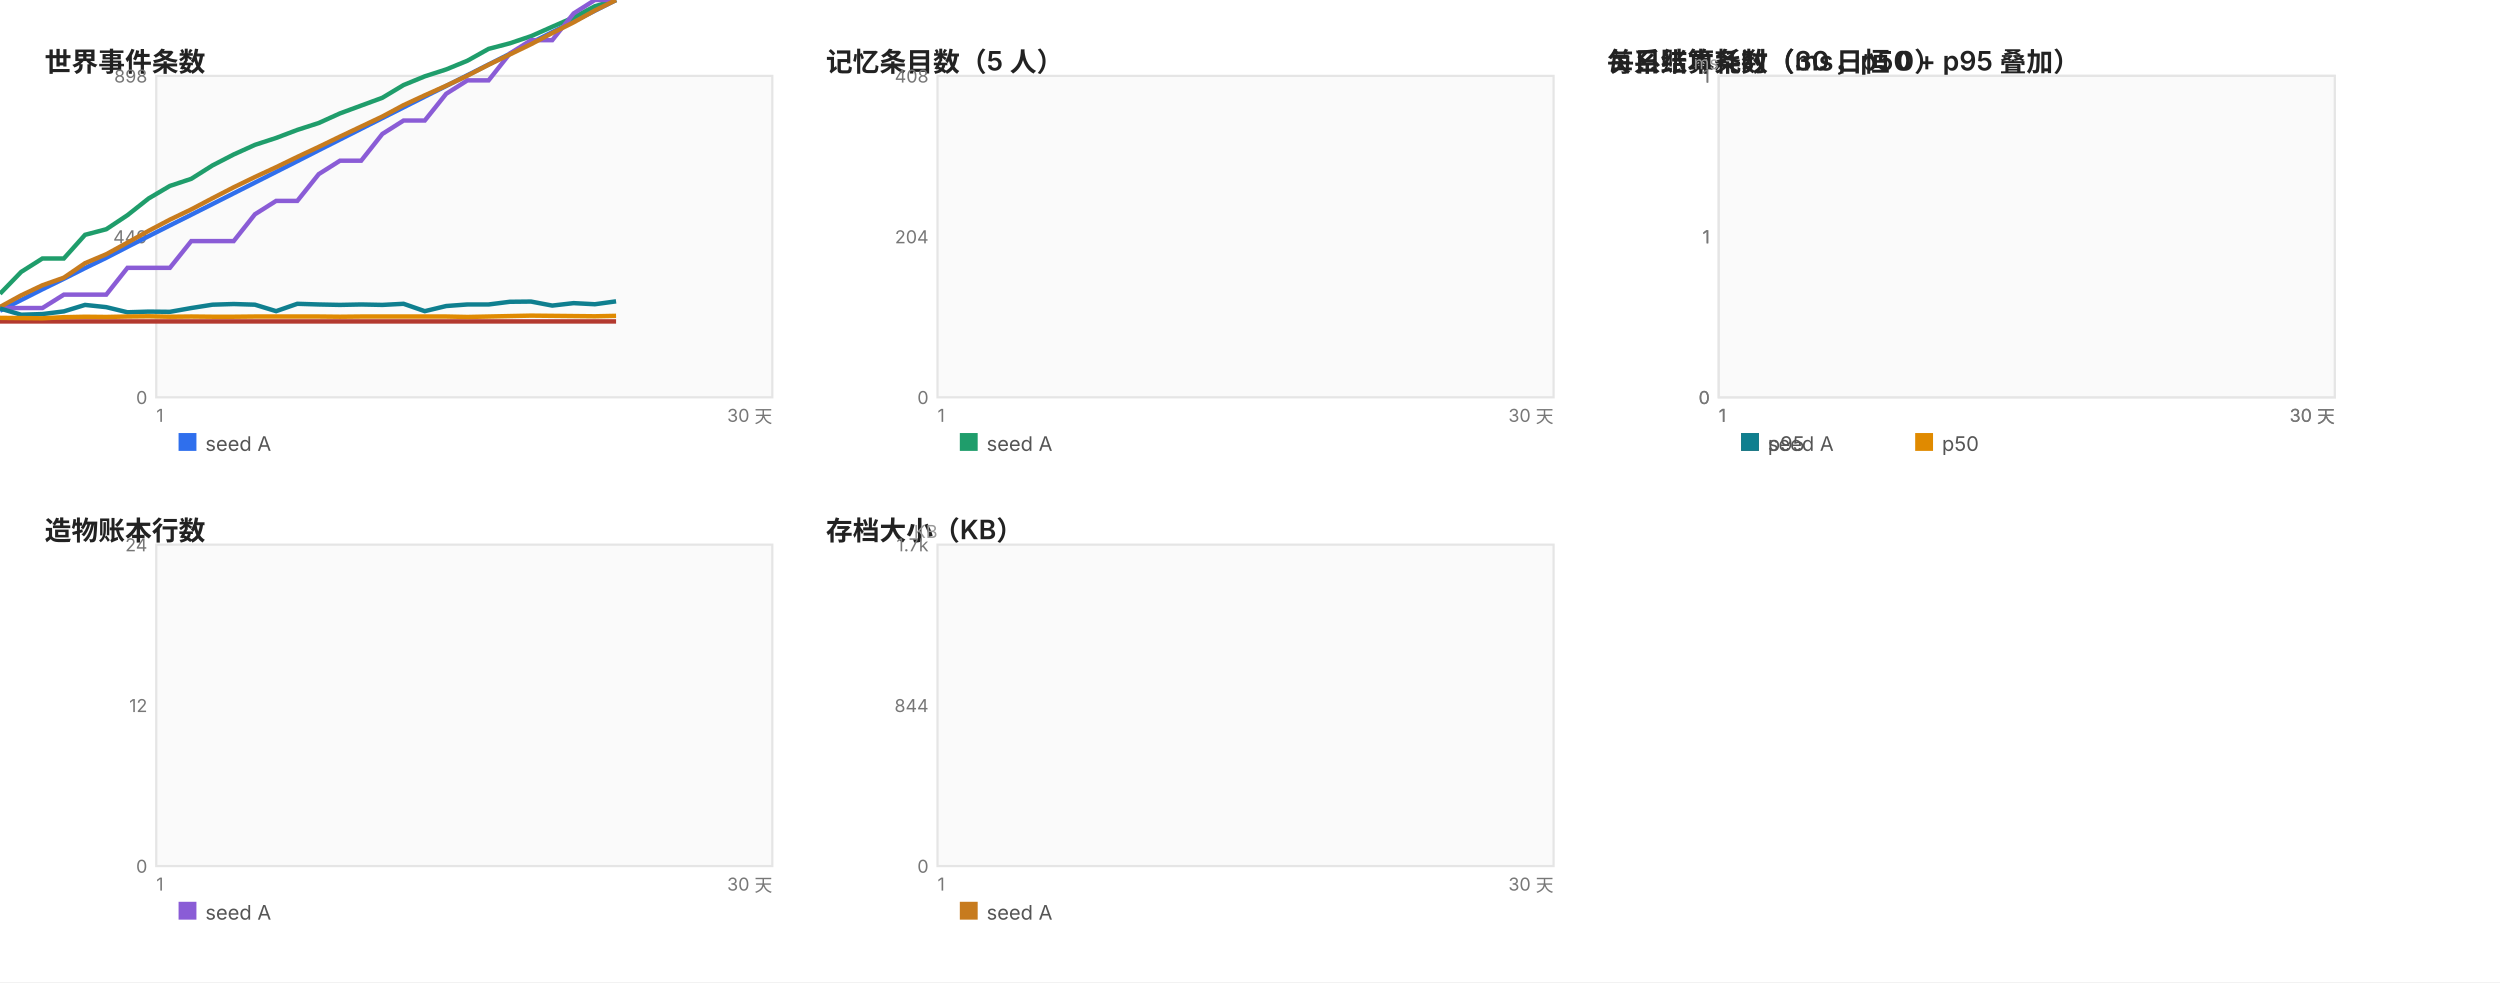
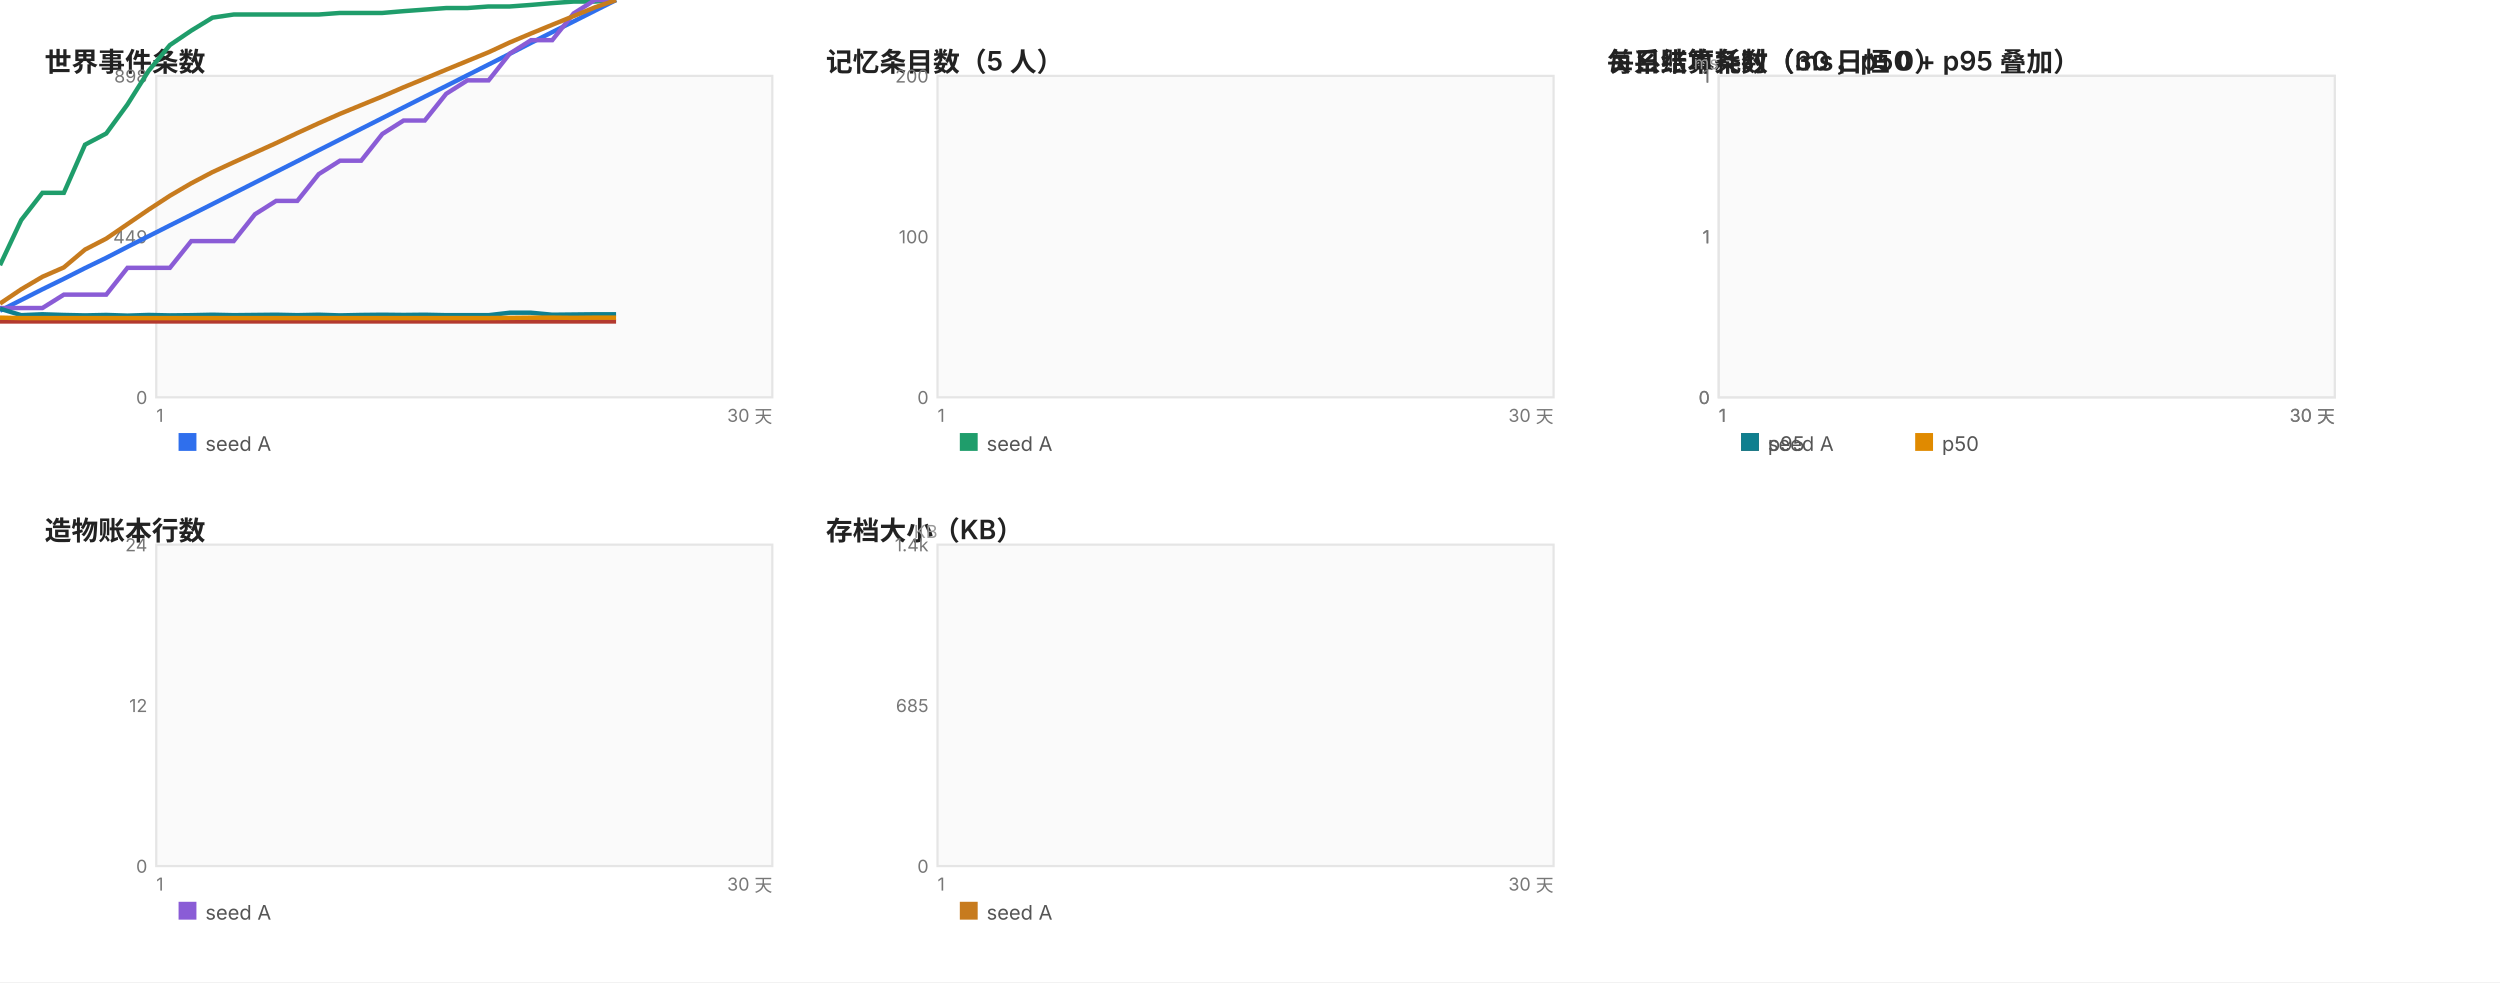
<svg xmlns="http://www.w3.org/2000/svg" width="1120" height="440" viewBox="0 0 1120 440" font-family="system-ui,-apple-system,Segoe UI,sans-serif">
  <rect width="100%" height="100%" fill="#fff" />
  <g>
    <text x="20" y="32" font-size="12" font-weight="600" fill="#222">世界事件条数</text>
    <rect x="70" y="34" width="276" height="144" fill="#fafafa" stroke="#e5e5e5" />
    <text x="70" y="189" font-size="8" fill="#777">1</text>
    <text x="346" y="189" font-size="8" text-anchor="end" fill="#777">30 天</text>
    <text x="66" y="181" font-size="8" text-anchor="end" fill="#777">0</text>
    <text x="66" y="109" font-size="8" text-anchor="end" fill="#777">449</text>
    <text x="66" y="37" font-size="8" text-anchor="end" fill="#777">898</text>
    <polyline points="0.0,139.2 9.5,134.4 19.0,129.6 28.6,124.9 38.1,120.1 47.6,115.5 57.1,110.6 66.6,105.8 76.1,101.0 85.7,96.2 95.2,91.4 104.7,86.6 114.2,81.8 123.7,77.0 133.2,72.2 142.8,67.3 152.3,62.5 161.8,57.7 171.3,52.9 180.8,48.1 190.3,43.3 199.9,38.5 209.4,33.7 218.9,28.9 228.4,24.1 237.9,19.2 247.4,14.4 257.0,9.6 266.5,4.8 276.0,0.0" fill="none" stroke="#2f6fed" stroke-width="2" />
    <rect x="80" y="194" width="8" height="8" fill="#2f6fed" />
    <text x="92" y="202" font-size="9" fill="#555">seed A</text>
    <text x="70" y="31" font-size="8" text-anchor="end" fill="#999" />
  </g>
  <g>
    <text x="370" y="32" font-size="12" font-weight="600" fill="#222">记忆条目数（5 人）</text>
    <rect x="420" y="34" width="276" height="144" fill="#fafafa" stroke="#e5e5e5" />
    <text x="420" y="189" font-size="8" fill="#777">1</text>
    <text x="696" y="189" font-size="8" text-anchor="end" fill="#777">30 天</text>
    <text x="416" y="181" font-size="8" text-anchor="end" fill="#777">0</text>
-     <text x="416" y="109" font-size="8" text-anchor="end" fill="#777">204</text>
-     <text x="416" y="37" font-size="8" text-anchor="end" fill="#777">408</text>
-     <polyline points="0.0,131.6 9.5,121.8 19.0,115.8 28.6,115.8 38.1,105.2 47.6,102.7 57.1,96.4 66.6,88.9 76.1,83.3 85.7,80.1 95.2,74.1 104.7,69.2 114.2,64.9 123.7,61.8 133.2,58.2 142.8,55.1 152.3,50.8 161.8,47.3 171.3,43.8 180.8,38.1 190.3,34.2 199.9,31.1 209.4,27.2 218.9,21.9 228.4,19.4 237.9,16.2 247.4,12.0 257.0,7.8 266.5,2.8 276.0,0.0" fill="none" stroke="#1f9d6b" stroke-width="2" />
+     <text x="416" y="109" font-size="8" text-anchor="end" fill="#777">100</text>
+     <text x="416" y="37" font-size="8" text-anchor="end" fill="#777">200</text>
+     <polyline points="0.0,118.8 9.5,98.6 19.0,86.4 28.6,86.4 38.1,64.8 47.6,59.8 57.1,46.8 66.6,31.7 76.1,20.2 85.7,13.7 95.2,7.9 104.7,6.5 114.2,6.5 123.7,6.5 133.2,6.5 142.8,6.5 152.3,5.8 161.8,5.8 171.3,5.8 180.8,5.0 190.3,4.3 199.9,3.6 209.4,3.6 218.9,2.9 228.4,2.9 237.9,2.2 247.4,1.4 257.0,0.7 266.5,0.7 276.0,0.0" fill="none" stroke="#1f9d6b" stroke-width="2" />
    <rect x="430" y="194" width="8" height="8" fill="#1f9d6b" />
    <text x="442" y="202" font-size="9" fill="#555">seed A</text>
    <text x="420" y="31" font-size="8" text-anchor="end" fill="#999" />
  </g>
  <g>
    <text x="720" y="32" font-size="12" font-weight="600" fill="#222">关系账本条数（30 日恒 0）</text>
    <rect x="770" y="34" width="276" height="144" fill="#fafafa" stroke="#e5e5e5" />
    <text x="770" y="189" font-size="8" fill="#777">1</text>
    <text x="1046" y="189" font-size="8" text-anchor="end" fill="#777">30 天</text>
    <text x="766" y="181" font-size="8" text-anchor="end" fill="#777">0</text>
    <text x="766" y="109" font-size="8" text-anchor="end" fill="#777">1</text>
    <text x="766" y="37" font-size="8" text-anchor="end" fill="#777">1</text>
    <polyline points="0.0,144.0 9.5,144.0 19.0,144.0 28.6,144.0 38.1,144.0 47.6,144.0 57.1,144.0 66.6,144.0 76.1,144.0 85.7,144.0 95.2,144.0 104.7,144.0 114.2,144.0 123.7,144.0 133.2,144.0 142.8,144.0 152.3,144.0 161.8,144.0 171.3,144.0 180.8,144.0 190.3,144.0 199.9,144.0 209.4,144.0 218.9,144.0 228.4,144.0 237.9,144.0 247.4,144.0 257.0,144.0 266.5,144.0 276.0,144.0" fill="none" stroke="#b3392f" stroke-width="2" />
    <rect x="780" y="194" width="8" height="8" fill="#b3392f" />
    <text x="792" y="202" font-size="9" fill="#555">seed A</text>
    <text x="770" y="31" font-size="8" text-anchor="end" fill="#999" />
  </g>
  <g>
    <text x="20" y="242" font-size="12" font-weight="600" fill="#222">造物账本行数</text>
    <rect x="70" y="244" width="276" height="144" fill="#fafafa" stroke="#e5e5e5" />
    <text x="70" y="399" font-size="8" fill="#777">1</text>
    <text x="346" y="399" font-size="8" text-anchor="end" fill="#777">30 天</text>
    <text x="66" y="391" font-size="8" text-anchor="end" fill="#777">0</text>
    <text x="66" y="319" font-size="8" text-anchor="end" fill="#777">12</text>
    <text x="66" y="247" font-size="8" text-anchor="end" fill="#777">24</text>
    <polyline points="0.0,138.0 9.5,138.0 19.0,138.0 28.6,132.0 38.1,132.0 47.6,132.0 57.1,120.0 66.6,120.0 76.1,120.0 85.7,108.0 95.2,108.0 104.7,108.0 114.2,96.0 123.7,90.0 133.2,90.0 142.8,78.0 152.3,72.0 161.8,72.0 171.3,60.0 180.8,54.0 190.3,54.0 199.9,42.0 209.4,36.0 218.9,36.0 228.4,24.0 237.9,18.0 247.4,18.0 257.0,6.0 266.5,0.0 276.0,0.0" fill="none" stroke="#8a5cd6" stroke-width="2" />
    <rect x="80" y="404" width="8" height="8" fill="#8a5cd6" />
    <text x="92" y="412" font-size="9" fill="#555">seed A</text>
    <text x="70" y="241" font-size="8" text-anchor="end" fill="#999" />
  </g>
  <g>
    <text x="370" y="242" font-size="12" font-weight="600" fill="#222">存档大小（KB）</text>
    <rect x="420" y="244" width="276" height="144" fill="#fafafa" stroke="#e5e5e5" />
    <text x="420" y="399" font-size="8" fill="#777">1</text>
    <text x="696" y="399" font-size="8" text-anchor="end" fill="#777">30 天</text>
    <text x="416" y="391" font-size="8" text-anchor="end" fill="#777">0</text>
-     <text x="416" y="319" font-size="8" text-anchor="end" fill="#777">844</text>
-     <text x="416" y="247" font-size="8" text-anchor="end" fill="#777">1.7k</text>
-     <polyline points="0.0,137.5 9.5,132.3 19.0,127.8 28.6,124.4 38.1,117.9 47.6,113.9 57.1,108.7 66.6,103.4 76.1,98.4 85.7,93.8 95.2,88.8 104.7,83.9 114.2,79.3 123.7,74.9 133.2,70.3 142.8,65.8 152.3,61.2 161.8,56.7 171.3,52.2 180.8,47.1 190.3,42.7 199.9,38.4 209.4,33.9 218.9,29.0 228.4,24.4 237.9,19.8 247.4,14.8 257.0,10.0 266.5,4.7 276.0,0.0" fill="none" stroke="#c77b1e" stroke-width="2" />
+     <text x="416" y="319" font-size="8" text-anchor="end" fill="#777">685</text>
+     <text x="416" y="247" font-size="8" text-anchor="end" fill="#777">1.4k</text>
+     <polyline points="0.0,136.0 9.5,129.6 19.0,124.0 28.6,119.8 38.1,111.8 47.6,106.9 57.1,100.4 66.6,93.9 76.1,87.7 85.7,82.1 95.2,77.1 104.7,72.7 114.2,68.4 123.7,64.1 133.2,59.6 142.8,55.2 152.3,51.0 161.8,47.1 171.3,43.2 180.8,39.1 190.3,35.2 199.9,31.2 209.4,27.3 218.9,23.4 228.4,19.0 237.9,15.0 247.4,11.1 257.0,7.2 266.5,3.3 276.0,0.0" fill="none" stroke="#c77b1e" stroke-width="2" />
    <rect x="430" y="404" width="8" height="8" fill="#c77b1e" />
    <text x="442" y="412" font-size="9" fill="#555">seed A</text>
    <text x="420" y="241" font-size="8" text-anchor="end" fill="#999">KB</text>
  </g>
  <g>
    <text x="720" y="32" font-size="12" font-weight="600" fill="#222">每日结算耗时（ms，p50 + p95 叠加）</text>
    <rect x="770" y="34" width="276" height="144" fill="#fafafa" stroke="#e5e5e5" />
    <text x="770" y="189" font-size="8" fill="#777">1</text>
    <text x="1046" y="189" font-size="8" text-anchor="end" fill="#777">30 天</text>
    <text x="766" y="181" font-size="8" text-anchor="end" fill="#777">0</text>
    <text x="766" y="109" font-size="8" text-anchor="end" fill="#777">1</text>
    <text x="766" y="37" font-size="8" text-anchor="end" fill="#777">1</text>
-     <polyline points="0.0,138.2 9.5,141.0 19.0,140.7 28.6,139.5 38.1,136.6 47.6,137.6 57.1,139.9 66.6,139.6 76.1,139.7 85.7,138.0 95.2,136.5 104.7,136.2 114.2,136.5 123.7,139.4 133.2,136.1 142.8,136.4 152.3,136.6 161.8,136.4 171.3,136.6 180.8,136.1 190.3,139.4 199.9,137.1 209.4,136.4 218.9,136.4 228.4,135.2 237.9,135.1 247.4,136.9 257.0,135.8 266.5,136.3 276.0,135.0" fill="none" stroke="#0f7f8f" stroke-width="2" />
-     <polyline points="0.0,142.4 9.5,142.5 19.0,142.6 28.6,142.1 38.1,141.9 47.6,142.0 57.1,141.8 66.6,141.7 76.1,141.9 85.7,141.8 95.2,141.9 104.7,141.9 114.2,141.8 123.7,141.8 133.2,141.8 142.8,141.8 152.3,141.9 161.8,141.8 171.3,141.8 180.8,141.8 190.3,141.8 199.9,141.8 209.4,142.0 218.9,141.8 228.4,141.6 237.9,141.4 247.4,141.5 257.0,141.6 266.5,141.7 276.0,141.5" fill="none" stroke="#e08a00" stroke-width="2" />
+     <polyline points="0.0,138.3 9.5,141.2 19.0,140.8 28.6,141.1 38.1,141.3 47.6,141.1 57.1,141.4 66.6,141.1 76.1,141.3 85.7,141.2 95.2,141.0 104.7,141.2 114.2,141.1 123.7,141.0 133.2,141.2 142.8,141.0 152.3,141.3 161.8,141.1 171.3,141.0 180.8,141.1 190.3,141.0 199.9,141.2 209.4,141.2 218.9,141.2 228.4,140.1 237.9,140.1 247.4,141.0 257.0,140.9 266.5,140.8 276.0,140.8" fill="none" stroke="#0f7f8f" stroke-width="2" />
+     <polyline points="0.0,142.3 9.5,142.5 19.0,142.5 28.6,142.5 38.1,142.5 47.6,142.5 57.1,142.5 66.6,142.5 76.1,142.5 85.7,142.5 95.2,142.5 104.7,142.5 114.2,142.5 123.7,142.5 133.2,142.5 142.8,142.5 152.3,142.5 161.8,142.5 171.3,142.5 180.8,142.5 190.3,142.5 199.9,142.5 209.4,142.5 218.9,142.5 228.4,142.4 237.9,142.3 247.4,142.3 257.0,142.4 266.5,142.3 276.0,142.3" fill="none" stroke="#e08a00" stroke-width="2" />
    <rect x="780" y="194" width="8" height="8" fill="#0f7f8f" />
    <text x="792" y="202" font-size="9" fill="#555">p95</text>
    <rect x="858" y="194" width="8" height="8" fill="#e08a00" />
    <text x="870" y="202" font-size="9" fill="#555">p50</text>
    <text x="770" y="31" font-size="8" text-anchor="end" fill="#999">ms</text>
  </g>
</svg>
